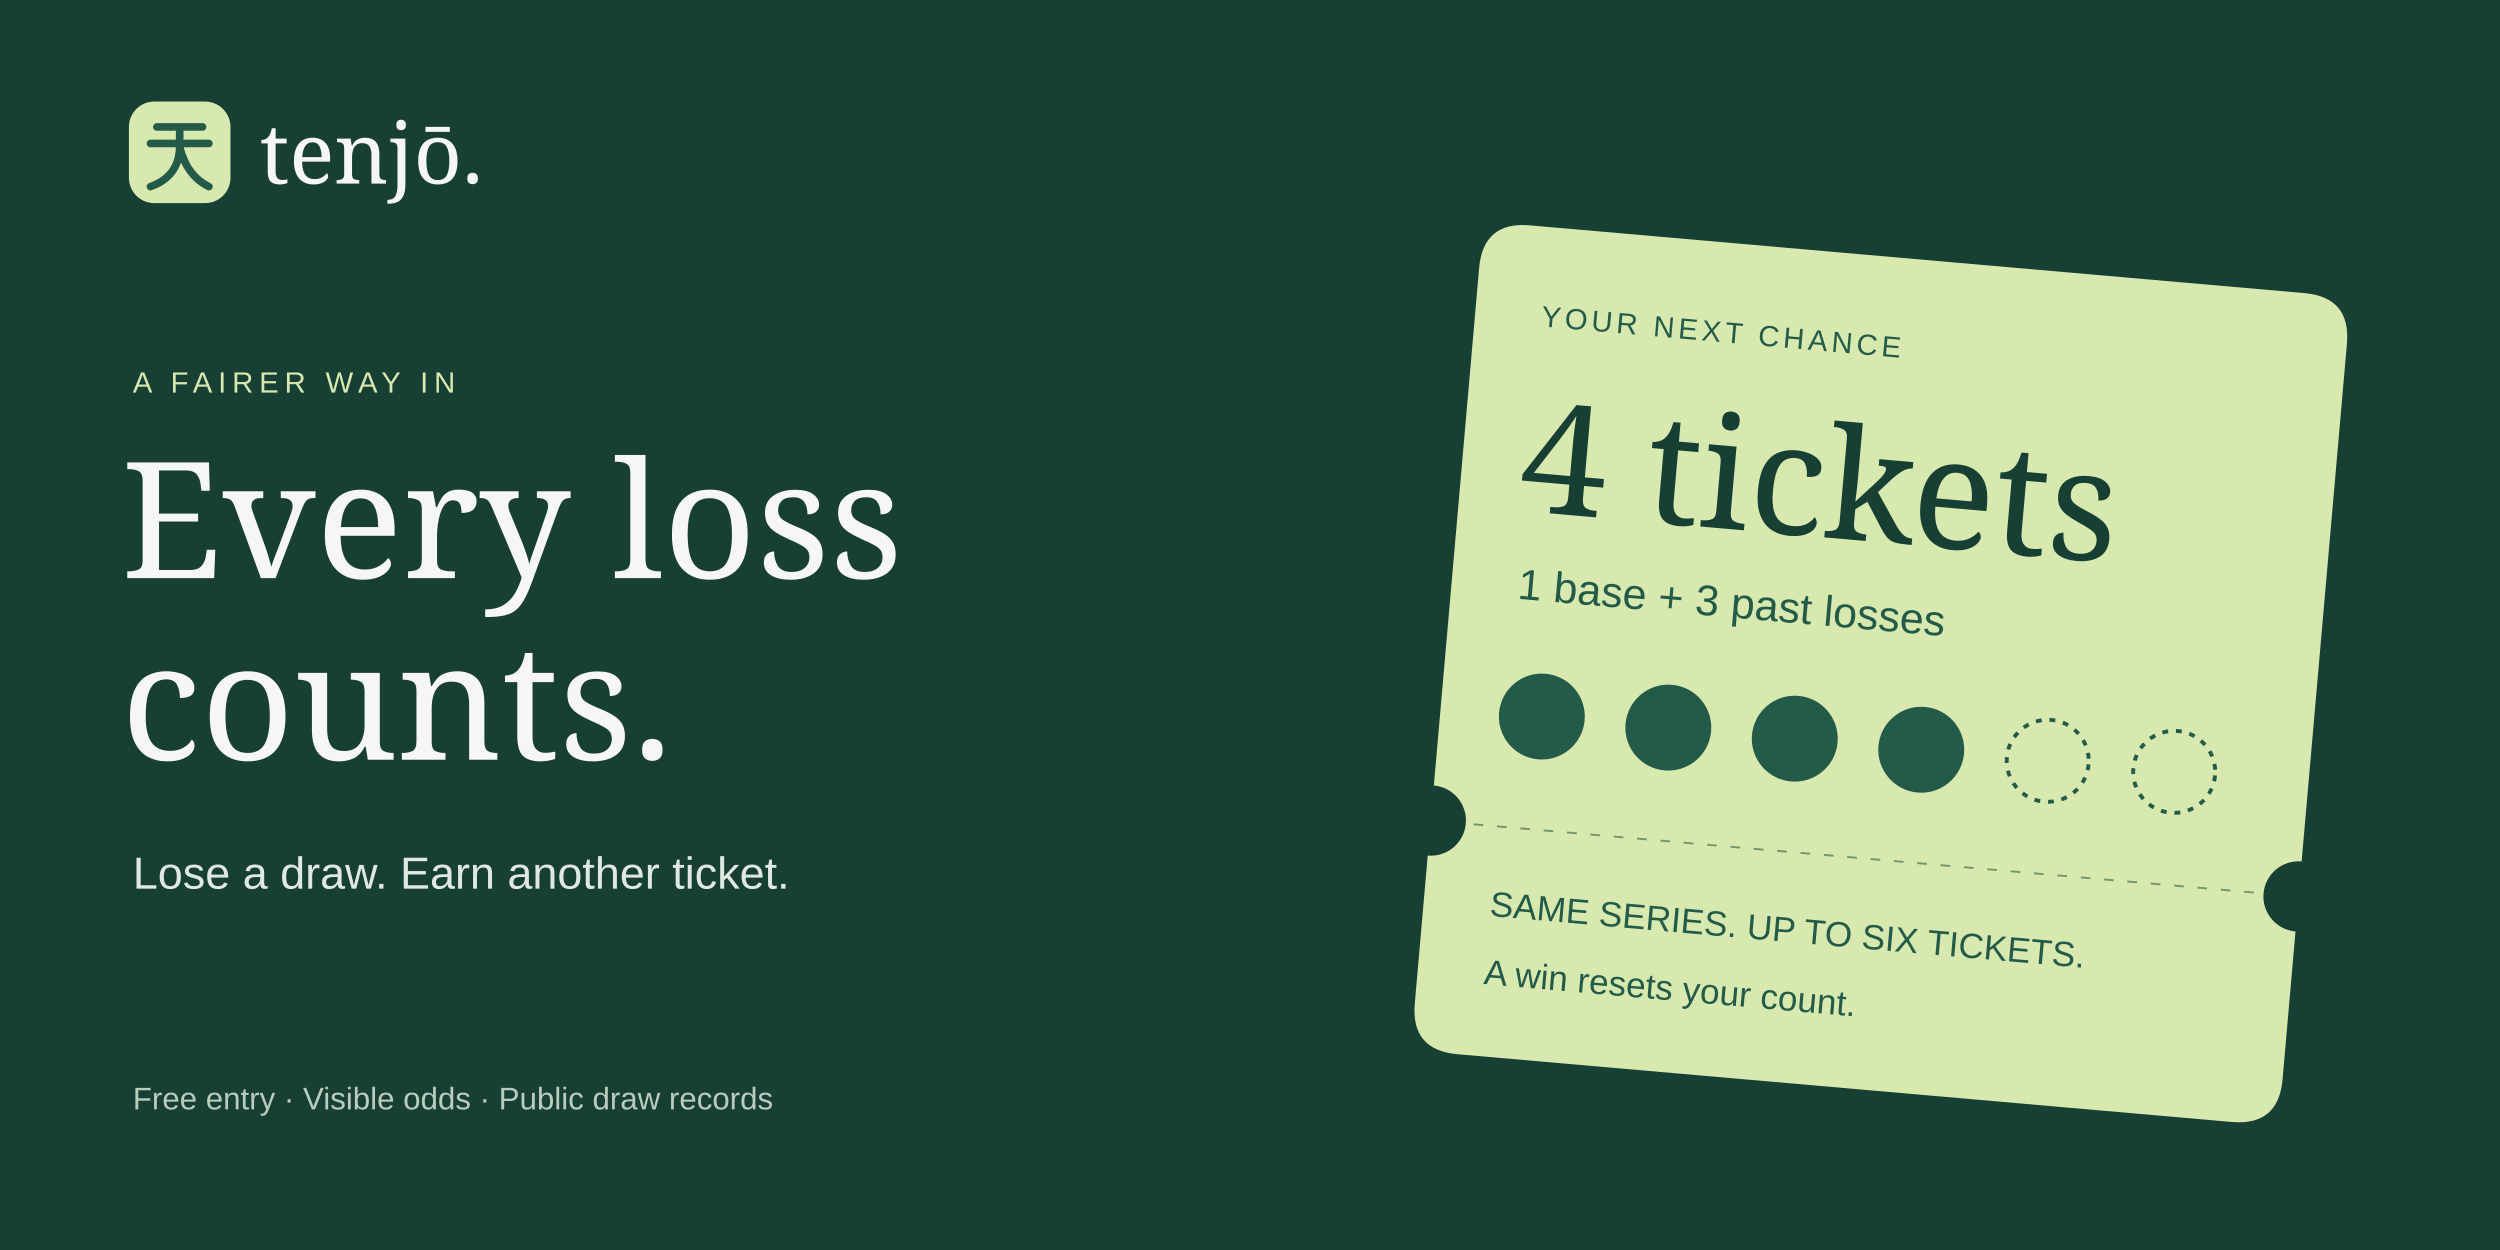
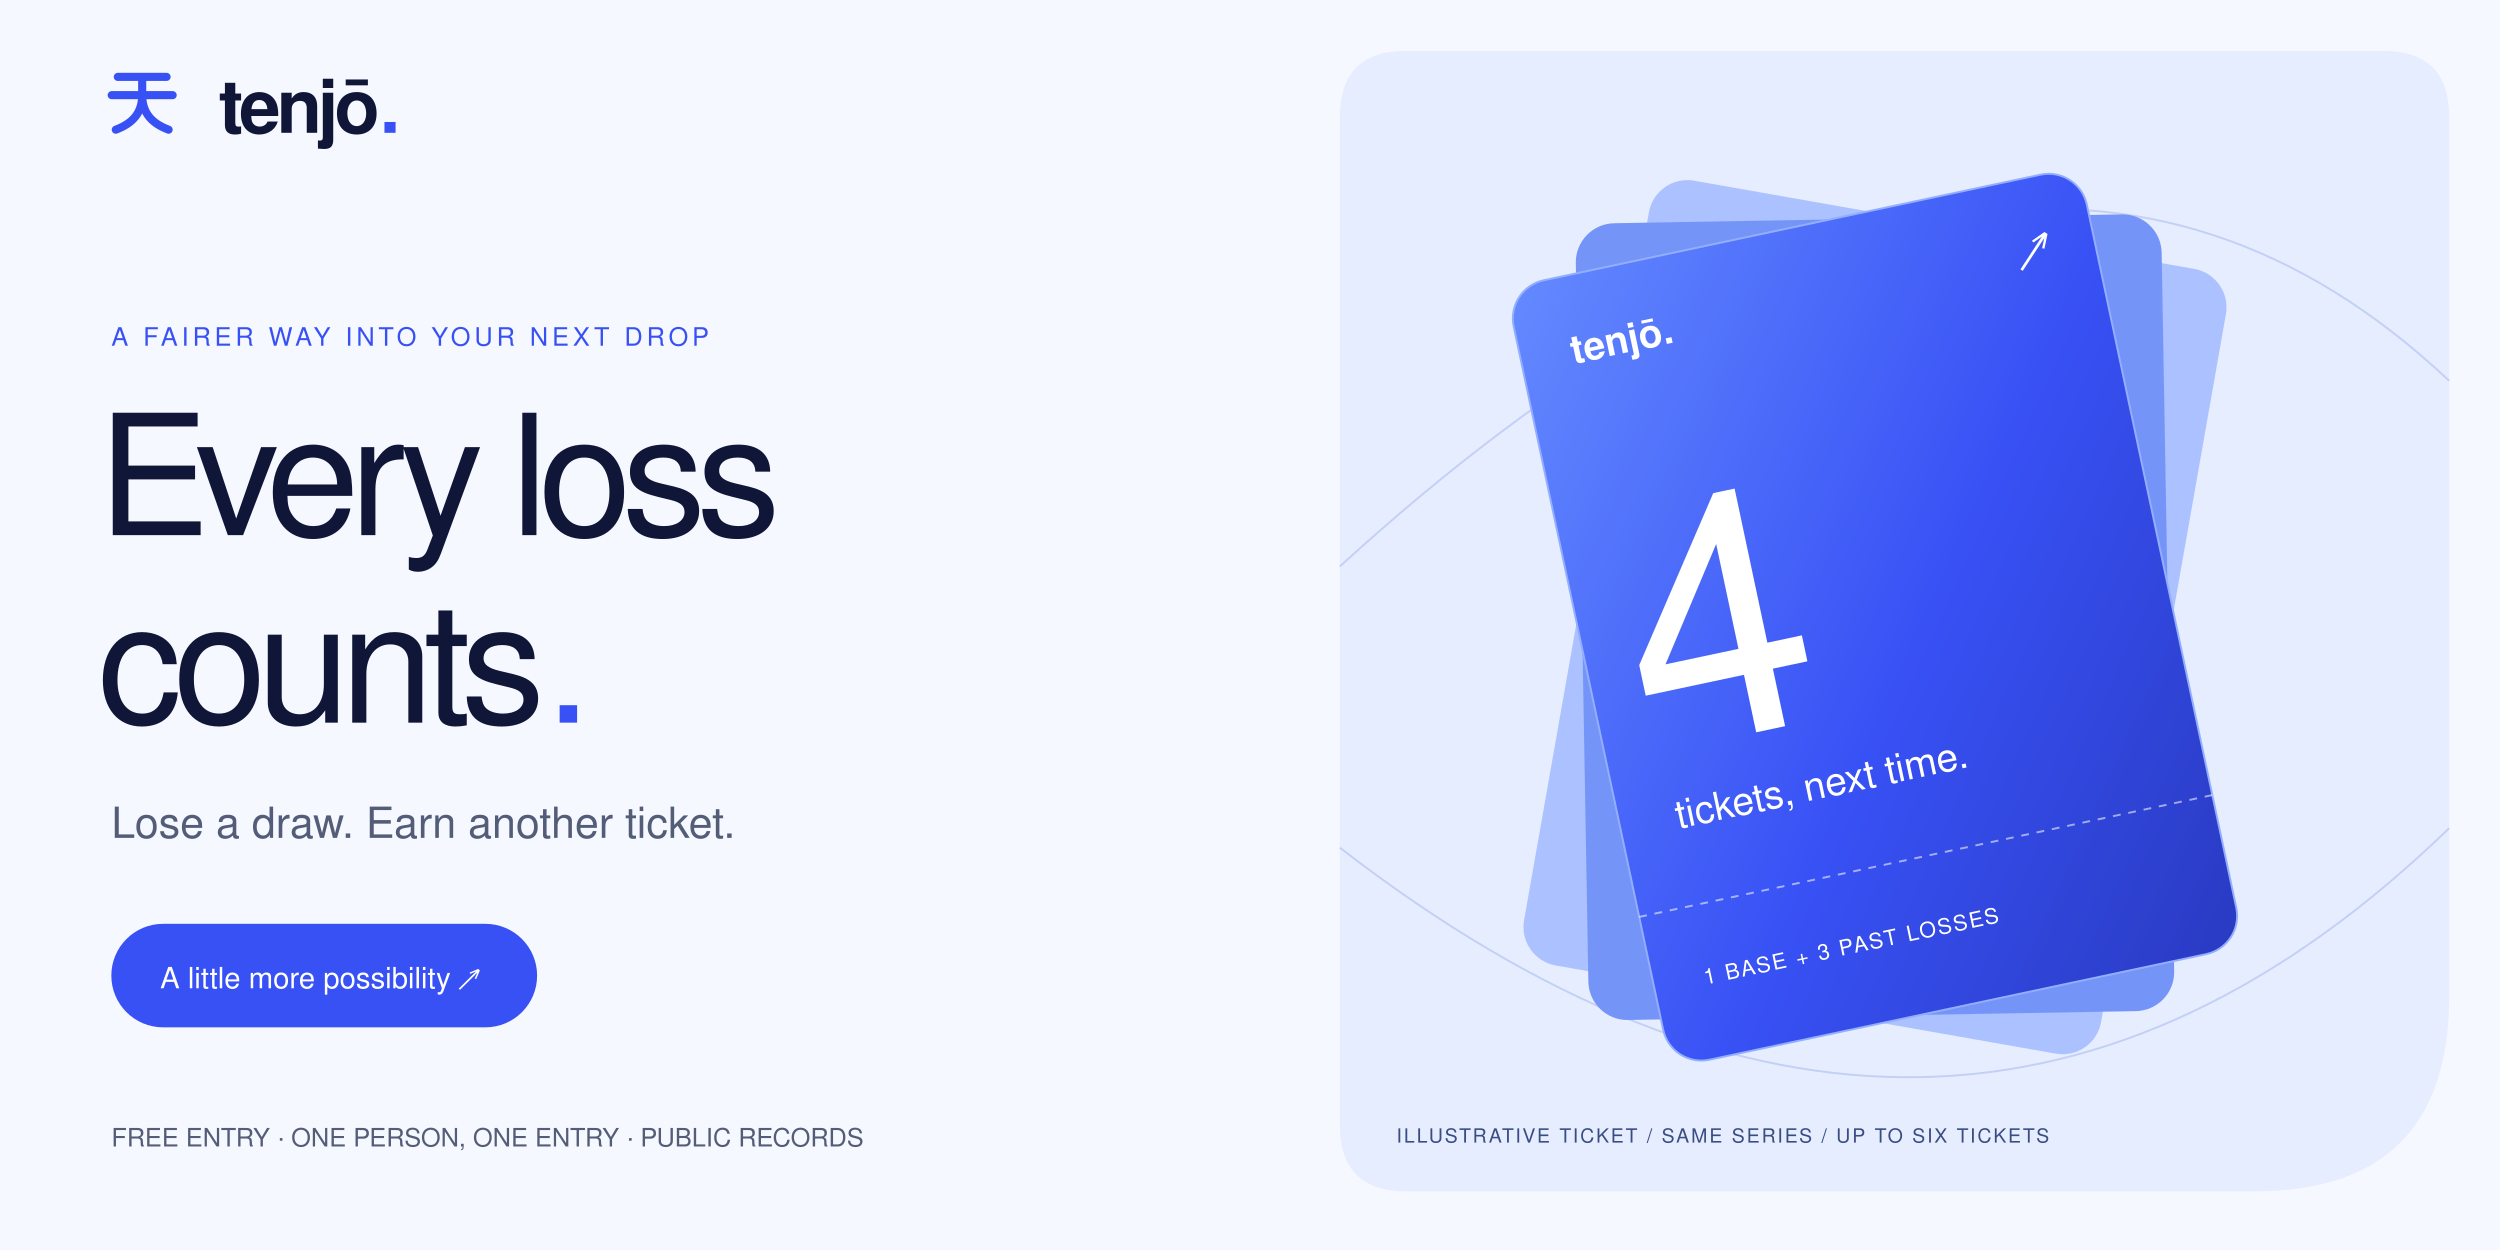
<svg xmlns="http://www.w3.org/2000/svg" width="1280" height="640" viewBox="0 0 1280 640" role="img" aria-labelledby="title desc">
-   <rect width="1280" height="640" fill="#173F33" />
-   <g transform="translate(66 52) scale(.65)">
-     <rect width="80" height="80" rx="20" fill="#D8E9B0" />
-     <path d="M22 20h36M17 33h46M40 20v15c0 17-9 27-23 32M40 36c4 15 11 25 23 31" fill="none" stroke="#245B48" stroke-width="6" stroke-linecap="round" stroke-linejoin="round" />
+   <defs>
+     <linearGradient id="ticket" x1="0" y1="0" x2="1" y2="1">
+       <stop stop-color="#648AFF" />
+       <stop offset=".55" stop-color="#3851F5" />
+       <stop offset="1" stop-color="#293AC1" />
+     </linearGradient>
+   </defs>
+   <rect width="1280" height="640" fill="#F6F8FF" />
+   <g transform="translate(52 30) scale(.52)" color="#3851F5">
+     <path d="M16 18h48M10 36h60M40 20v16c0 18-10 28-26 34M40 36c0 18 10 28 26 34" fill="none" stroke="currentColor" stroke-width="8" stroke-linecap="round" />
  </g>
-   <text x="133" y="94" font-family="Georgia,serif" font-size="43" fill="#F6F7F4">tenjō.</text>
-   <text x="68" y="201" font-family="Arial,sans-serif" font-size="15" letter-spacing="3" fill="#D8E9B0">A FAIRER WAY IN</text>
-   <text x="62" y="296" font-family="Georgia,serif" font-size="83" fill="#F6F7F4">Every loss</text>
-   <text x="62" y="389" font-family="Georgia,serif" font-size="83" fill="#F6F7F4">counts.</text>
-   <text x="68" y="455" font-family="Arial,sans-serif" font-size="23" fill="#E0E9E1">Lose a draw. Earn another ticket.</text>
-   <text x="68" y="568" font-family="Arial,sans-serif" font-size="16" fill="#B8CDBE">Free entry  ·  Visible odds  ·  Public draw records</text>
-   <g transform="translate(742 132) rotate(5 223 190)">
-     <path d="M24 0H422Q446 0 446 24V290a18 18 0 0 0 0 36v76q0 24-24 24H24q-24 0-24-24v-76a18 18 0 0 0 0-36V24Q0 0 24 0Z" fill="#D8E9B0" />
-     <text x="34" y="51" font-family="Arial,sans-serif" font-size="15" letter-spacing="2" fill="#245B48">YOUR NEXT CHANCE</text>
-     <text x="30" y="146" font-family="Georgia,serif" font-size="79" fill="#173F33">4 tickets</text>
-     <text x="34" y="191" font-family="Arial,sans-serif" font-size="22" fill="#245B48">1 base + 3 past losses</text>
-     <circle cx="52" cy="250" r="21" fill="#245B48" stroke="#245B48" stroke-width="2" />
-     <circle cx="117" cy="250" r="21" fill="#245B48" stroke="#245B48" stroke-width="2" />
-     <circle cx="182" cy="250" r="21" fill="#245B48" stroke="#245B48" stroke-width="2" />
-     <circle cx="247" cy="250" r="21" fill="#245B48" stroke="#245B48" stroke-width="2" />
-     <circle cx="312" cy="250" r="21" fill="none" stroke="#245B48" stroke-width="2" stroke-dasharray="3 4" />
-     <circle cx="377" cy="250" r="21" fill="none" stroke="#245B48" stroke-width="2" stroke-dasharray="3 4" />
-     <path d="M22 308h402" fill="none" stroke="#769665" stroke-dasharray="5 7" />
-     <text x="34" y="354" font-family="Arial,sans-serif" font-size="18" fill="#245B48">SAME SERIES. UP TO SIX TICKETS.</text>
-     <text x="34" y="389" font-family="Arial,sans-serif" font-size="18" fill="#245B48">A win resets your count.</text>
+   <g font-family="Manrope,Helvetica,sans-serif" fill="#101637">
+     <text x="112" y="68" font-size="38" font-weight="600" letter-spacing="-2">tenjō<tspan fill="#3851F5">.</tspan>
+     </text>
+     <text x="57" y="177" font-size="13" letter-spacing="2" fill="#3851F5">A FAIRER WAY INTO YOUR NEXT DROP</text>
+     <text x="50" y="274" font-size="86" font-weight="500" letter-spacing="-5">Every loss</text>
+     <text x="50" y="370" font-size="86" font-weight="500" letter-spacing="-5">counts<tspan fill="#3851F5">.</tspan>
+     </text>
+     <text x="57" y="429" font-size="22" fill="#545D78">Lose a draw. Earn another ticket.</text>
+     <rect x="57" y="473" width="218" height="53" rx="26.5" fill="#3851F5" />
+     <text x="82" y="506" font-size="15" fill="white">A little more possibility ↗</text>
+     <text x="57" y="587" font-size="13" fill="#545D78">FREE ENTRY  ·  ONE PERSON, ONE ENTRY  ·  PUBLIC RECORDS</text>
  </g>
+   <path d="M720 26h500q34 0 34 34v450q0 100-100 100H720q-34 0-34-34V60q0-34 34-34Z" fill="#E6EDFF" />
+   <g fill="none" stroke="#C3D0F6">
+     <path d="M686 290q340-310 568-95M686 434q310 240 568-10" />
+   </g>
+   <g transform="translate(810 112) rotate(-12 150 204)">
+     <rect x="0" y="0" width="300" height="408" rx="20" fill="#ACC1FF" transform="rotate(22 150 204)" />
+     <rect x="0" y="0" width="300" height="408" rx="20" fill="#7594F7" transform="rotate(11 150 204)" />
+     <rect x="0" y="0" width="300" height="408" rx="20" fill="url(#ticket)" stroke="#94AEFF" />
+     <g fill="white" font-family="Manrope,Helvetica,sans-serif">
+       <text x="26" y="45" font-size="20" font-weight="600">tenjō.</text>
+       <text x="260" y="45" font-size="24">↗</text>
+       <text x="22" y="249" font-size="172" font-weight="500" letter-spacing="-8">4</text>
+       <text x="29" y="289" font-size="20">tickets, next time.</text>
+       <path d="M0 329h300" stroke="#FFFFFF" stroke-opacity=".55" stroke-dasharray="4 4" />
+       <text x="26" y="370" font-size="11" letter-spacing="1">1 BASE + 3 PAST LOSSES</text>
+     </g>
+   </g>
+   <text x="715" y="585" font-family="Manrope,Helvetica,sans-serif" font-size="10" fill="#394D83" letter-spacing="1">ILLUSTRATIVE TICKET / SAME SERIES / UP TO SIX TICKETS</text>
</svg>
